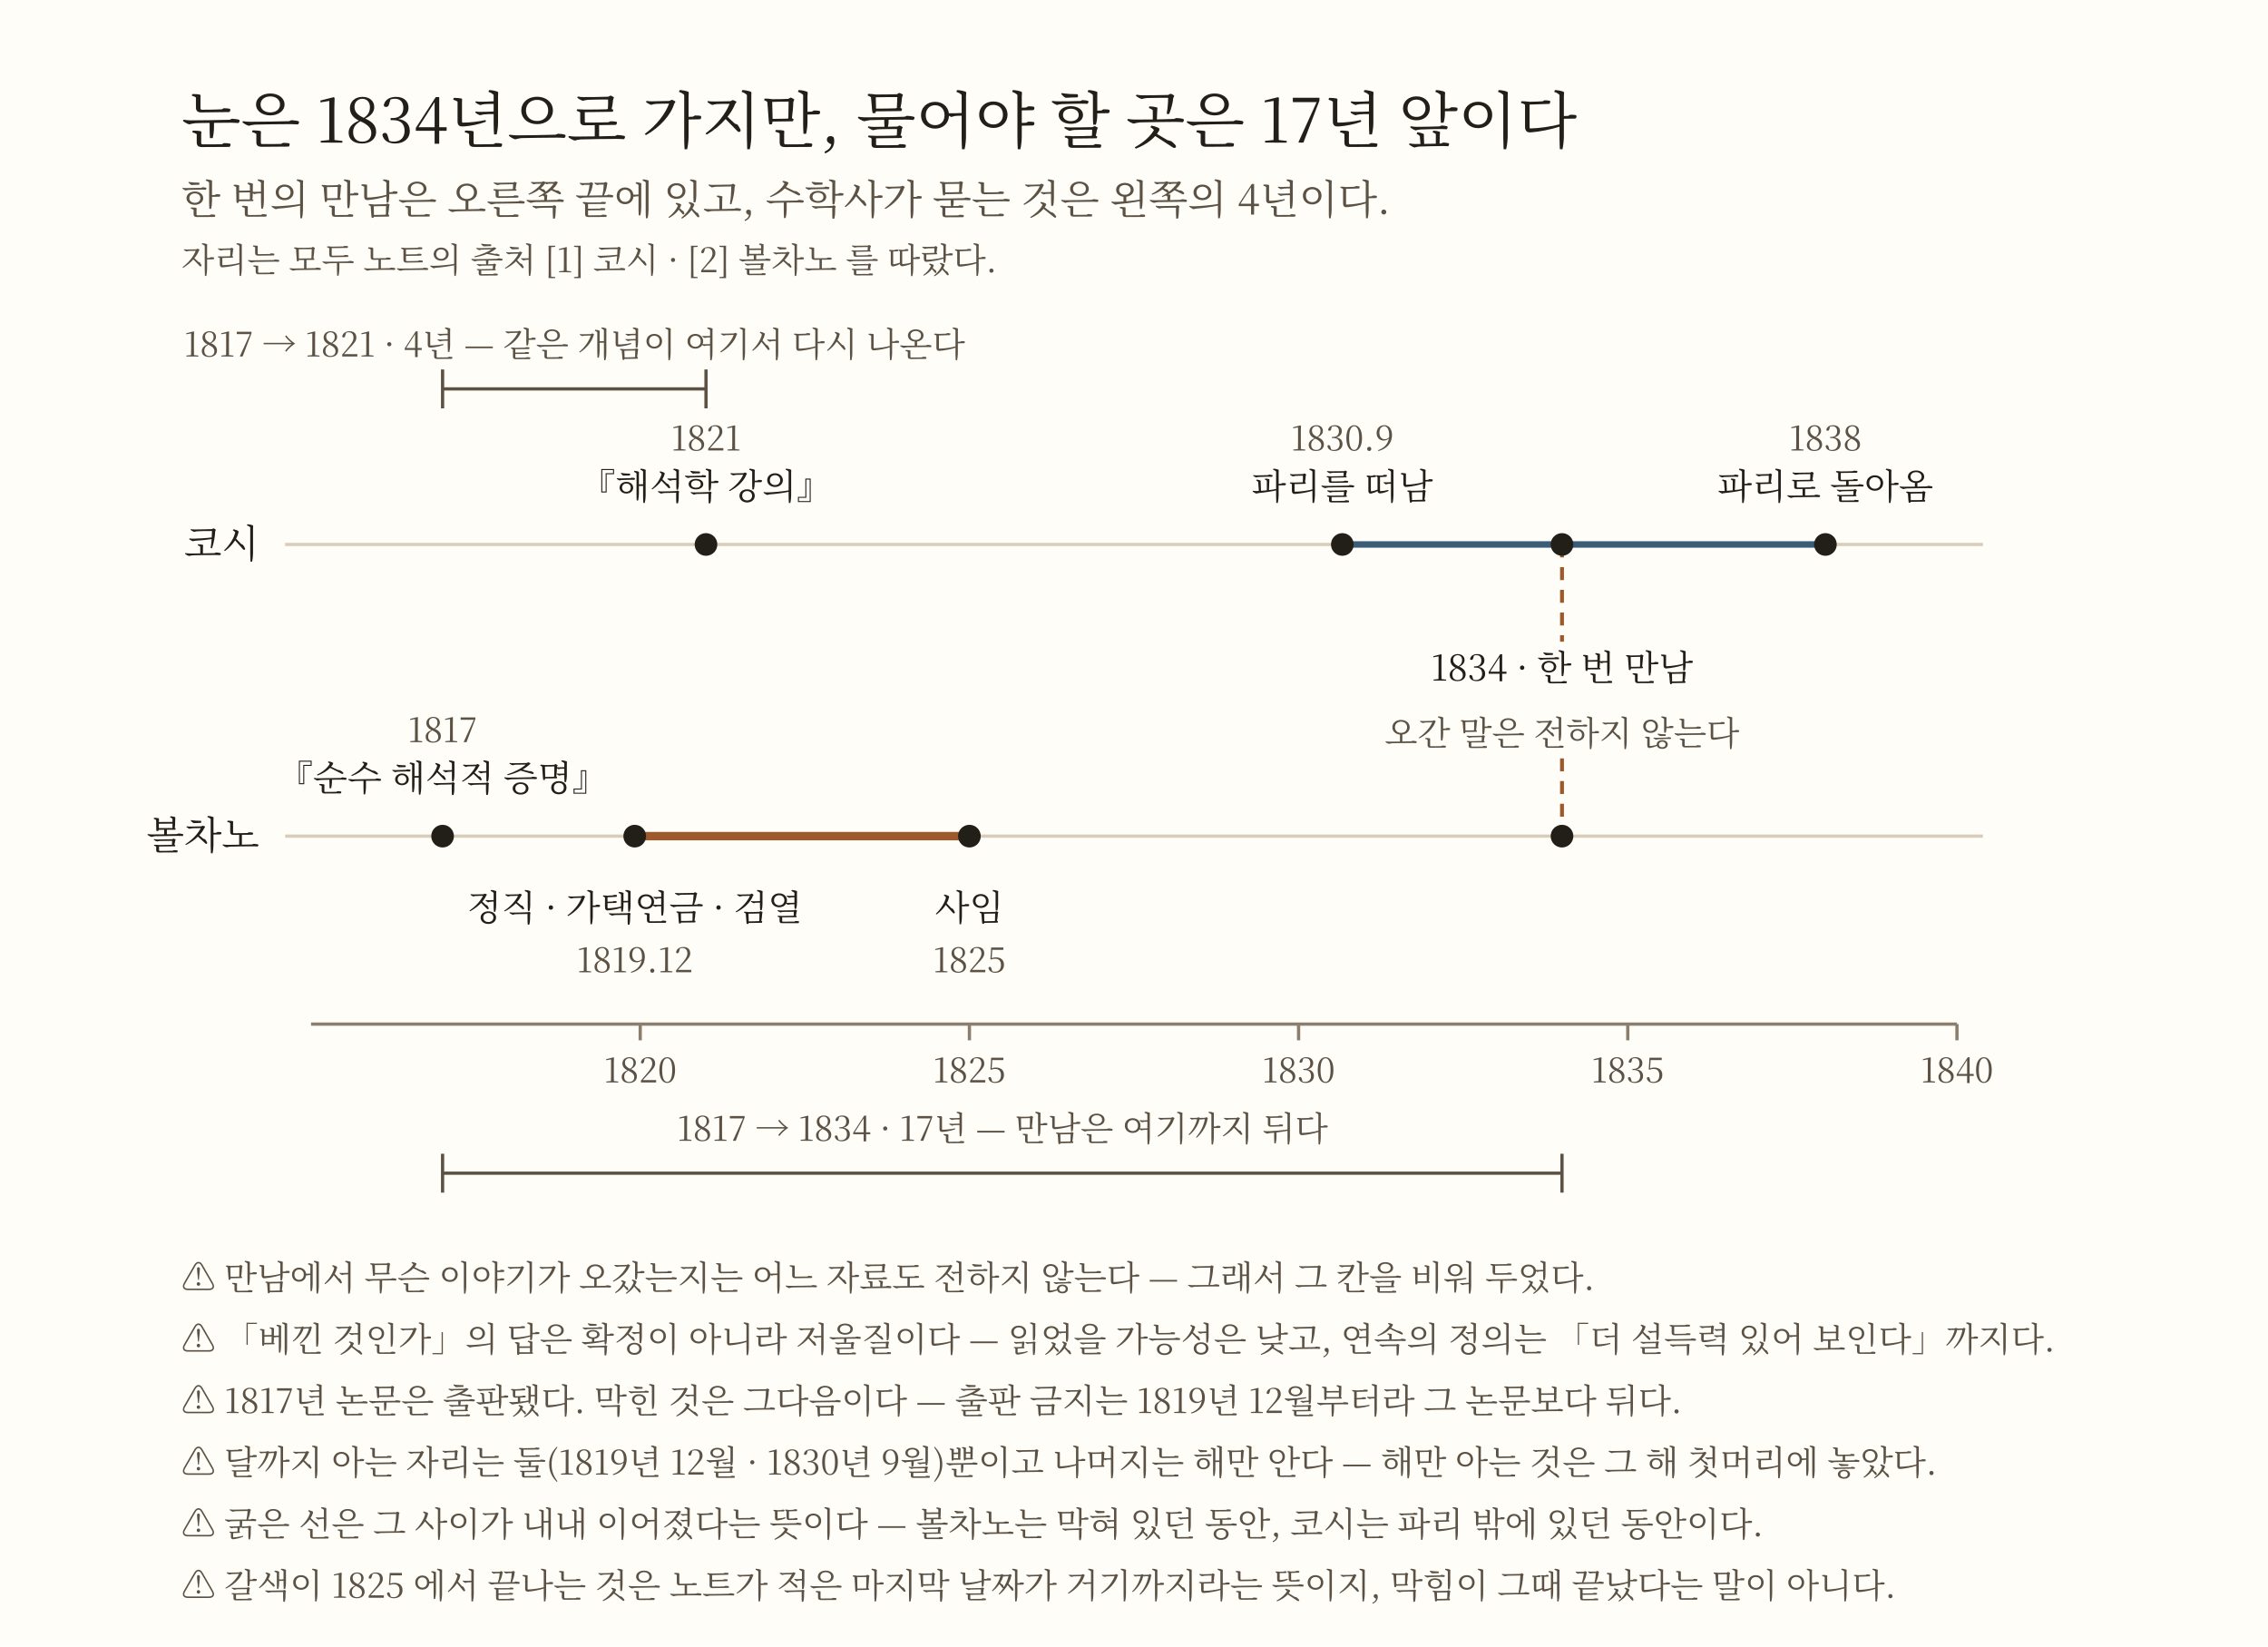
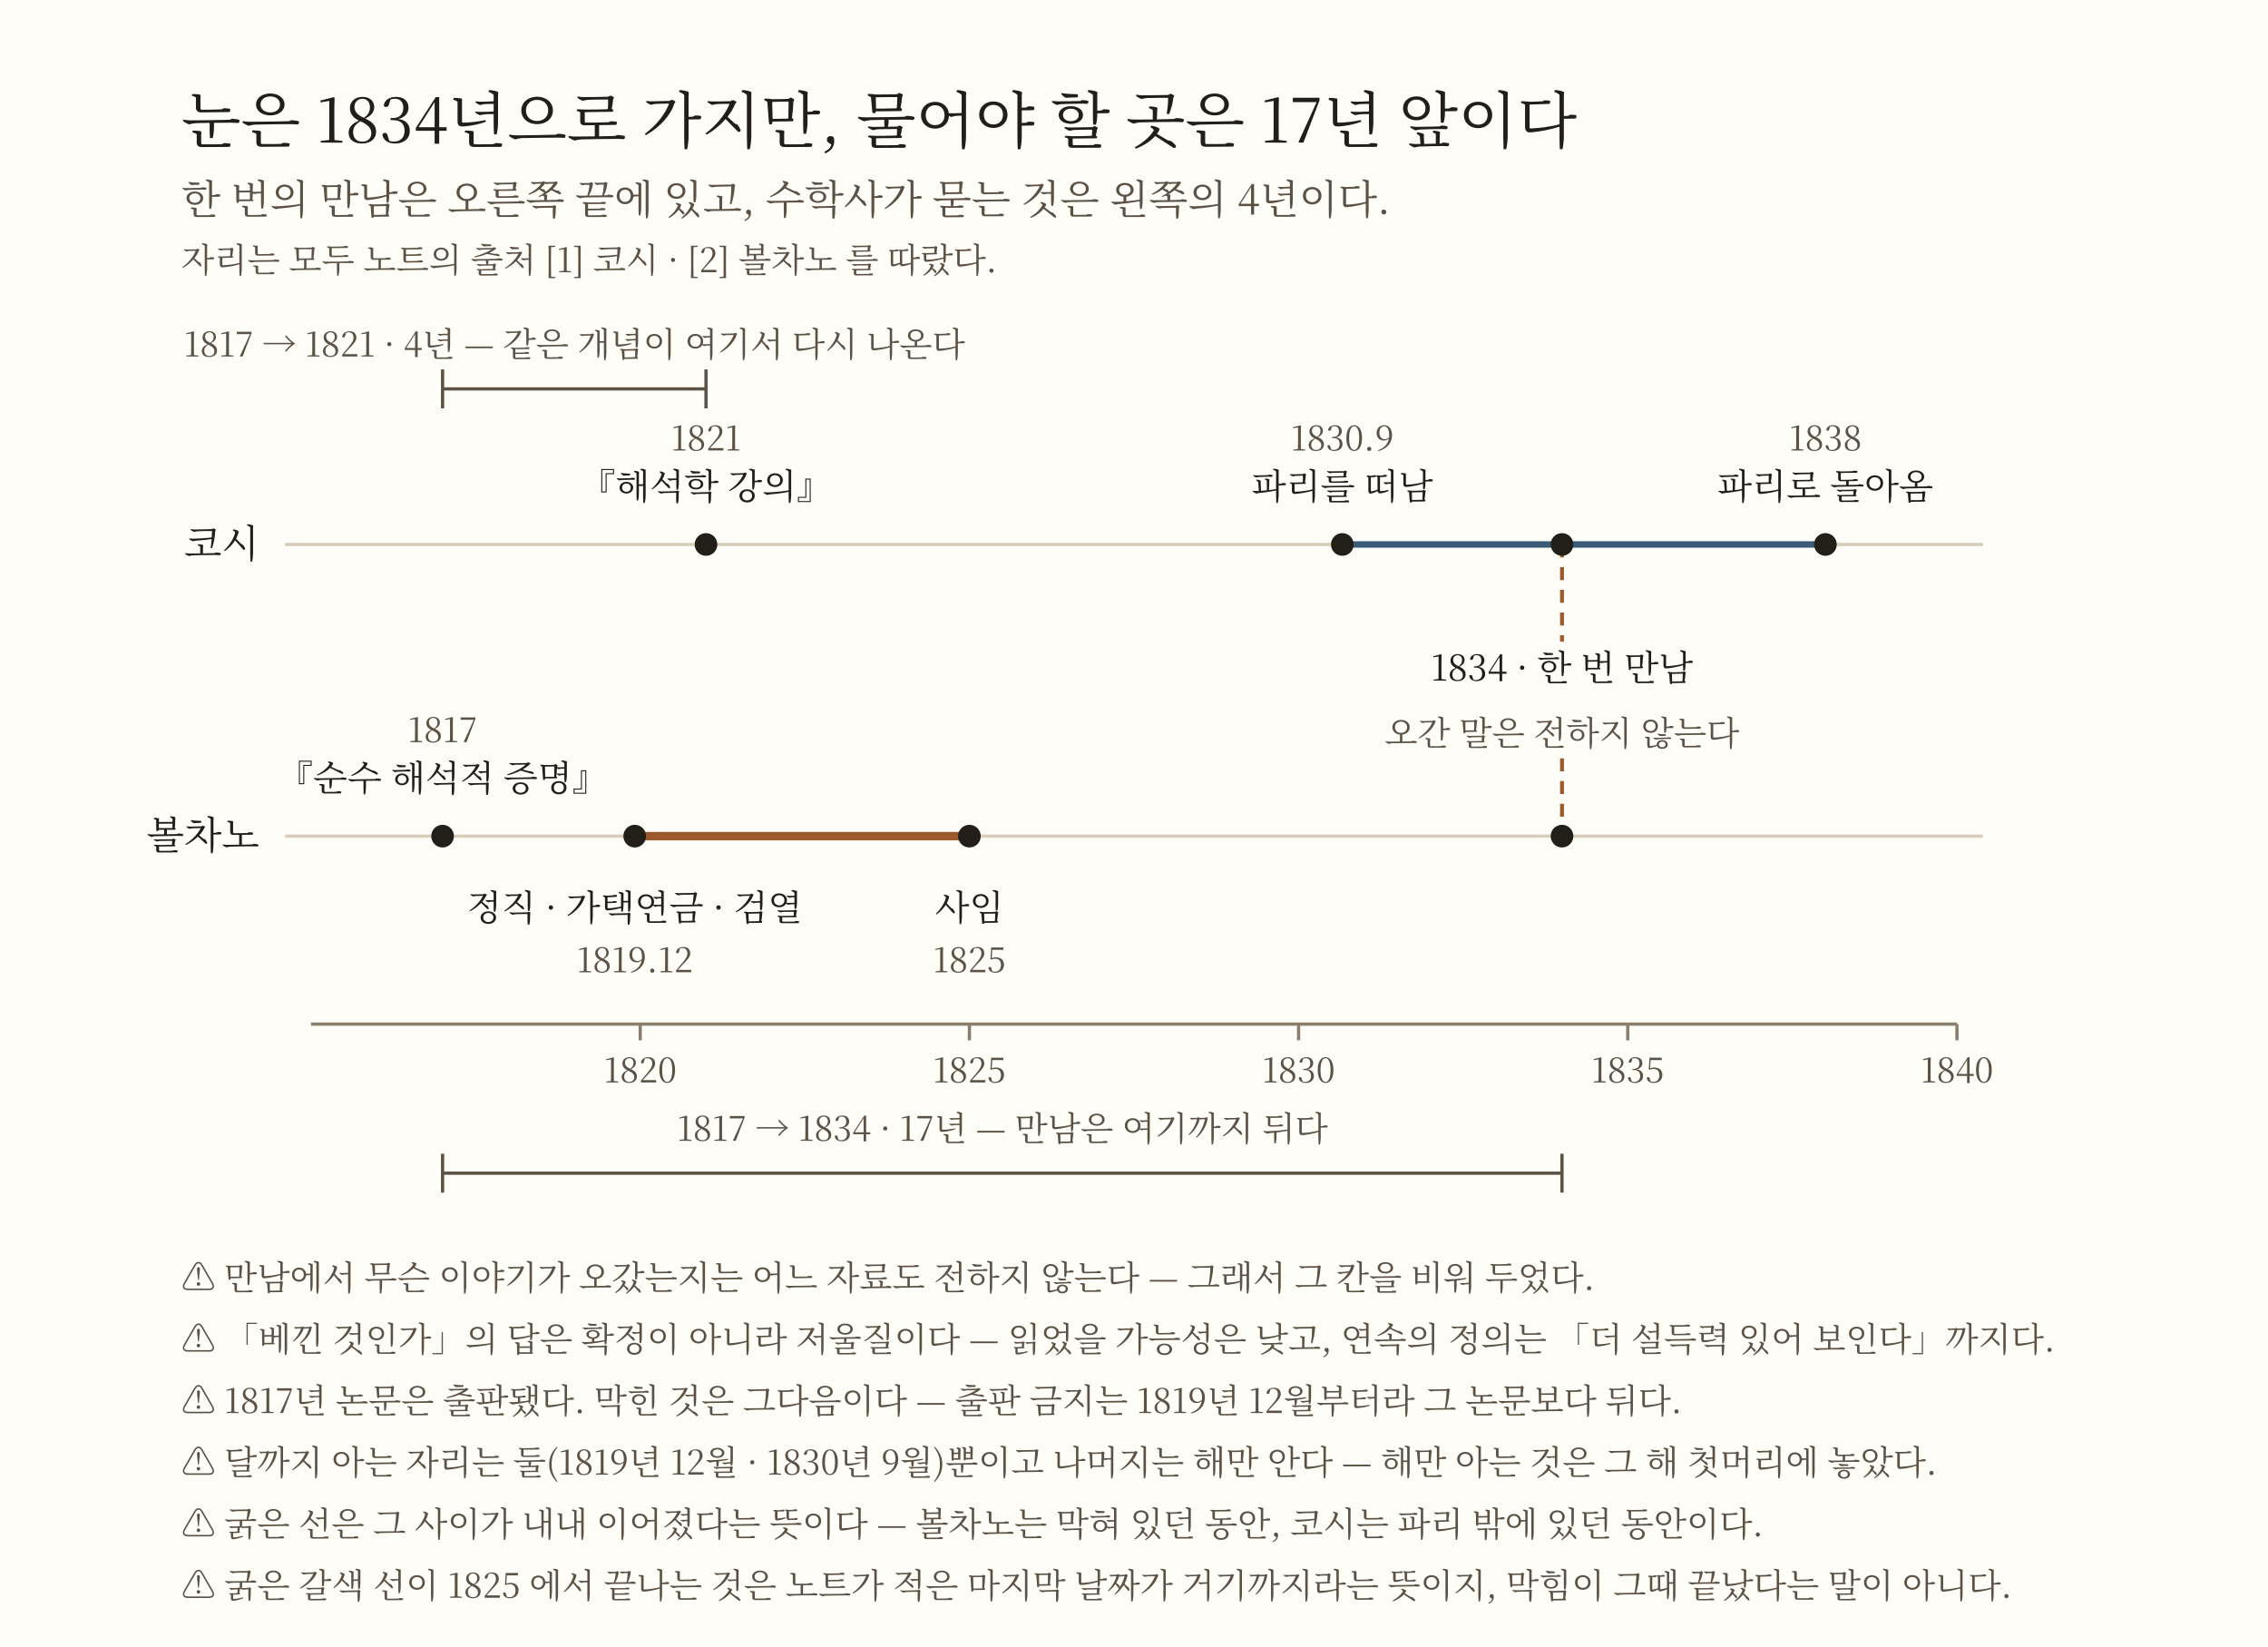
- <svg xmlns="http://www.w3.org/2000/svg" viewBox="0 0 700 508" width="700" height="508" role="img" aria-label="그림 위쪽에 「눈은 1834년으로 가지만, 물어야 할 곳은 17년 앞이다」라는 표제가 있고 그 아래에 한 번의 만남은 오른쪽 끝에 있고 수학사가 묻는 것은 왼쪽의 4년이라고 적혀 있으며, 그 아래에 자리는 모두 노트의 출처 1번 코시와 2번 볼차노를 따랐다고 적혀 있다. 가운데에 1820년부터 1840년까지 다섯 눈금이 매겨진 가로 시간축이 있고 그 위로 가로줄이 둘 있는데 위는 코시, 아래는 볼차노다. 볼차노 줄에는 왼쪽 끝 1817년 자리에 『순수 해석적 증명』이 있고, 1819년 12월 자리에 정직·가택연금·검열이, 1825년 자리에 사임이 있으며 뒤의 두 자리 사이가 굵은 갈색 선으로 이어져 있다. 코시 줄에는 1821년 『해석학 강의』, 1830년 9월 파리를 떠남, 1838년 파리로 돌아옴이 있고 뒤의 두 자리 사이가 굵은 파란 선으로 이어져 있다. 1834년 자리에서는 두 줄의 점이 세로 파선으로 이어지는데 파선 가운데가 비어 있고 그 빈 곳에 1834년 한 번 만남과 오간 말은 전하지 않는다가 적혀 있다. 그림 위쪽에는 1817년에서 1821년까지를 재는 짧은 자가 있고 1817에서 1821까지 4년이며 같은 개념이 여기서 다시 나온다고 적혀 있다. 시간축 아래에는 1817년에서 1834년까지를 재는 긴 자가 있고 1817에서 1834까지 17년이며 만남은 여기까지 뒤라고 적혀 있다. 맨 아래에는 단서가 여섯 있다. 첫째는 만남에서 무슨 이야기가 오갔는지 어느 자료도 전하지 않아 그 칸을 비워 두었다는 것이고, 둘째는 「베낀 것인가」의 답이 확정이 아니라 저울질이며 읽었을 가능성은 낮고 연속의 정의는 「더 설득력 있어 보인다」까지라는 것이고, 셋째는 1817년 논문이 출판됐고 막힌 것은 그다음이며 출판 금지가 1819년 12월부터라 그 논문보다 뒤라는 것이고, 넷째는 달까지 아는 자리가 1819년 12월과 1830년 9월 둘뿐이고 나머지는 해만 알아 해만 아는 것은 그 해 첫머리에 놓았다는 것이고, 다섯째는 굵은 선이 그 사이가 내내 이어졌다는 뜻이며 볼차노는 막혀 있던 동안이고 코시는 파리 밖에 있던 동안이라는 것이고, 여섯째는 갈색이 1825년에서 끝나는 것이 노트가 적은 마지막 날짜가 거기까지라는 뜻이지 막힘이 그때 끝났다는 말이 아니라는 것이다">
+ <svg xmlns="http://www.w3.org/2000/svg" viewBox="0 0 700 508" width="700" height="508" role="img" aria-label="그림 위쪽에 「눈은 1834년으로 가지만, 물어야 할 곳은 17년 앞이다」라는 표제가 있고 그 아래에 한 번의 만남은 오른쪽 끝에 있고 수학사가 묻는 것은 왼쪽의 4년이라고 적혀 있으며, 그 아래에 자리는 모두 노트의 출처 1번 코시와 2번 볼차노를 따랐다고 적혀 있다. 가운데에 1820년부터 1840년까지 다섯 눈금이 매겨진 가로 시간축이 있고 그 위로 가로줄이 둘 있는데 위는 코시, 아래는 볼차노다. 볼차노 줄에는 왼쪽 끝 1817년 자리에 『순수 해석적 증명』이 있고, 1819년 12월 자리에 정직·가택연금·검열이, 1825년 자리에 사임이 있으며 뒤의 두 자리 사이가 굵은 갈색 선으로 이어져 있다. 코시 줄에는 1821년 『해석학 강의』, 1830년 9월 파리를 떠남, 1838년 파리로 돌아옴이 있고 뒤의 두 자리 사이가 굵은 파란 선으로 이어져 있다. 1834년 자리에서는 두 줄의 점이 세로 파선으로 이어지는데 파선 가운데가 비어 있고 그 빈 곳에 1834년 한 번 만남과 오간 말은 전하지 않는다가 적혀 있다. 그림 위쪽에는 1817년에서 1821년까지를 재는 짧은 자가 있고 1817에서 1821까지 4년이며 같은 개념이 여기서 다시 나온다고 적혀 있다. 시간축 아래에는 1817년에서 1834년까지를 재는 긴 자가 있고 1817에서 1834까지 17년이며 만남은 여기까지 뒤라고 적혀 있다. 맨 아래에는 단서가 여섯 있다. 첫째는 만남에서 무슨 이야기가 오갔는지 어느 자료도 전하지 않아 그 칸을 비워 두었다는 것이고, 둘째는 「베낀 것인가」의 답이 확정이 아니라 저울질이며 읽었을 가능성은 낮고 연속의 정의는 「더 설득력 있어 보인다」까지라는 것이고, 셋째는 1817년 논문이 출판됐고 막힌 것은 그다음이며 출판 금지가 1819년 12월부터라 그 논문보다 뒤라는 것이고, 넷째는 달까지 아는 자리가 1819년 12월과 1830년 9월 둘뿐이고 나머지는 해만 알아 해만 아는 것은 그 해 첫머리에 놓았다는 것이고, 다섯째는 굵은 선이 그 사이가 내내 이어졌다는 뜻이며 볼차노는 막혀 있던 동안이고 코시는 파리 밖에 있던 동안이라는 것이고, 여섯째는 굵은 갈색 선이 1825년에서 끝나는 것이 노트가 적은 마지막 날짜가 거기까지라는 뜻이지 막힘이 그때 끝났다는 말이 아니라는 것이다">
  <style>
    text{font-family:EB Garamond, Georgia, 'Noto Serif KR', 'Noto Serif CJK KR', NanumMyeongjo, Batang, AppleMyungjo, serif;fill:#221E18;}
    .h1{font-size:19px;} .h2{font-size:12.5px;fill:#5B5245;}
    .ax{font-size:10.5px;fill:#5B5245;} .nm{font-size:12px;} .ev{font-size:11px;}
    .bg{fill:#FFFDF7;}
    .lane{stroke:#D8CDBB;stroke-width:1;fill:none;}
    .axis{stroke:#8A7F6E;stroke-width:1;fill:none;}
    .life{stroke:#3A5C77;stroke-width:2;fill:none;}
    .block{stroke:#9C5A2C;stroke-width:2.6;fill:none;}
    .meet{stroke:#9C5A2C;stroke-width:1.2;fill:none;stroke-dasharray:4 3;}
    .dot{fill:#221E18;} .span{stroke:#5B5245;stroke-width:1;fill:none;}
    .warn{font-size:10.5px;fill:#5B5245;}
  </style>
  <rect class="bg" x="0" y="0" width="700" height="508" />
  <text class="h1" x="56" y="44">눈은 1834년으로 가지만, 물어야 할 곳은 17년 앞이다</text>
  <text class="h2" x="56" y="66">한 번의 만남은 오른쪽 끝에 있고, 수학사가 묻는 것은 왼쪽의 4년이다.</text>
  <text class="ax" x="56" y="84">자리는 모두 노트의 출처 [1] 코시 · [2] 볼차노 를 따랐다.</text>
  <line class="lane" x1="88.0" y1="168.0" x2="612.0" y2="168.0" />
  <text class="nm" x="80.0" y="172.0" text-anchor="end">코시</text>
  <line class="lane" x1="88.0" y1="258.0" x2="612.0" y2="258.0" />
  <text class="nm" x="80.0" y="262.0" text-anchor="end">볼차노</text>
  <line class="axis" x1="96.0" y1="316.0" x2="604.0" y2="316.0" />
  <line class="axis" x1="197.6" y1="316.0" x2="197.6" y2="321.0" />
  <text class="ax" x="197.6" y="334.0" text-anchor="middle">1820</text>
  <line class="axis" x1="299.2" y1="316.0" x2="299.2" y2="321.0" />
  <text class="ax" x="299.2" y="334.0" text-anchor="middle">1825</text>
  <line class="axis" x1="400.8" y1="316.0" x2="400.8" y2="321.0" />
  <text class="ax" x="400.8" y="334.0" text-anchor="middle">1830</text>
  <line class="axis" x1="502.4" y1="316.0" x2="502.4" y2="321.0" />
  <text class="ax" x="502.4" y="334.0" text-anchor="middle">1835</text>
  <line class="axis" x1="604.0" y1="316.0" x2="604.0" y2="321.0" />
  <text class="ax" x="604.0" y="334.0" text-anchor="middle">1840</text>
  <line class="block" x1="195.9" y1="258.0" x2="299.2" y2="258.0" />
  <line class="life" x1="414.3" y1="168.0" x2="563.4" y2="168.0" />
  <circle class="dot" cx="136.6" cy="258.0" r="3.5" />
  <text class="ev" x="136.6" y="244.0" text-anchor="middle">『순수 해석적 증명』</text>
  <text class="ax" x="136.6" y="229.0" text-anchor="middle">1817</text>
  <circle class="dot" cx="195.9" cy="258.0" r="3.5" />
  <text class="ev" x="195.9" y="284.0" text-anchor="middle">정직 · 가택연금 · 검열</text>
  <text class="ax" x="195.9" y="300.0" text-anchor="middle">1819.12</text>
  <circle class="dot" cx="299.2" cy="258.0" r="3.5" />
  <text class="ev" x="299.2" y="284.0" text-anchor="middle">사임</text>
  <text class="ax" x="299.2" y="300.0" text-anchor="middle">1825</text>
  <circle class="dot" cx="217.9" cy="168.0" r="3.5" />
  <text class="ev" x="217.9" y="154.0" text-anchor="middle">『해석학 강의』</text>
  <text class="ax" x="217.9" y="139.0" text-anchor="middle">1821</text>
  <circle class="dot" cx="414.3" cy="168.0" r="3.5" />
  <text class="ev" x="414.3" y="154.0" text-anchor="middle">파리를 떠남</text>
  <text class="ax" x="414.3" y="139.0" text-anchor="middle">1830.9</text>
  <circle class="dot" cx="563.4" cy="168.0" r="3.5" />
  <text class="ev" x="563.4" y="154.0" text-anchor="middle">파리로 돌아옴</text>
  <text class="ax" x="563.4" y="139.0" text-anchor="middle">1838</text>
  <line class="meet" x1="482.1" y1="168.0" x2="482.1" y2="198.0" />
  <line class="meet" x1="482.1" y1="234.0" x2="482.1" y2="258.0" />
  <circle class="dot" cx="482.1" cy="168.0" r="3.5" />
  <circle class="dot" cx="482.1" cy="258.0" r="3.5" />
  <text class="ev" x="482.1" y="210.0" text-anchor="middle">1834 · 한 번 만남</text>
  <text class="ax" x="482.1" y="230.0" text-anchor="middle">오간 말은 전하지 않는다</text>
  <line class="span" x1="136.6" y1="120.0" x2="217.9" y2="120.0" />
  <line class="span" x1="136.6" y1="114.0" x2="136.6" y2="126.0" />
  <line class="span" x1="217.9" y1="114.0" x2="217.9" y2="126.0" />
  <text class="ax" x="177.3" y="110.0" text-anchor="middle">1817 → 1821 · 4년 — 같은 개념이 여기서 다시 나온다</text>
  <line class="span" x1="136.6" y1="362.0" x2="482.1" y2="362.0" />
  <line class="span" x1="136.6" y1="356.0" x2="136.6" y2="368.0" />
  <line class="span" x1="482.1" y1="356.0" x2="482.1" y2="368.0" />
  <text class="ax" x="309.4" y="352.0" text-anchor="middle">1817 → 1834 · 17년 — 만남은 여기까지 뒤다</text>
  <text class="warn" x="56" y="398.0">⚠ 만남에서 무슨 이야기가 오갔는지는 어느 자료도 전하지 않는다 — 그래서 그 칸을 비워 두었다.</text>
  <text class="warn" x="56" y="417.0">⚠ 「베낀 것인가」의 답은 확정이 아니라 저울질이다 — 읽었을 가능성은 낮고, 연속의 정의는 「더 설득력 있어 보인다」까지다.</text>
  <text class="warn" x="56" y="436.0">⚠ 1817년 논문은 출판됐다. 막힌 것은 그다음이다 — 출판 금지는 1819년 12월부터라 그 논문보다 뒤다.</text>
  <text class="warn" x="56" y="455.0">⚠ 달까지 아는 자리는 둘(1819년 12월 · 1830년 9월)뿐이고 나머지는 해만 안다 — 해만 아는 것은 그 해 첫머리에 놓았다.</text>
  <text class="warn" x="56" y="474.0">⚠ 굵은 선은 그 사이가 내내 이어졌다는 뜻이다 — 볼차노는 막혀 있던 동안, 코시는 파리 밖에 있던 동안이다.</text>
-   <text class="warn" x="56" y="493.0">⚠ 갈색이 1825 에서 끝나는 것은 노트가 적은 마지막 날짜가 거기까지라는 뜻이지, 막힘이 그때 끝났다는 말이 아니다.</text>
+   <text class="warn" x="56" y="493.0">⚠ 굵은 갈색 선이 1825 에서 끝나는 것은 노트가 적은 마지막 날짜가 거기까지라는 뜻이지, 막힘이 그때 끝났다는 말이 아니다.</text>
</svg>
